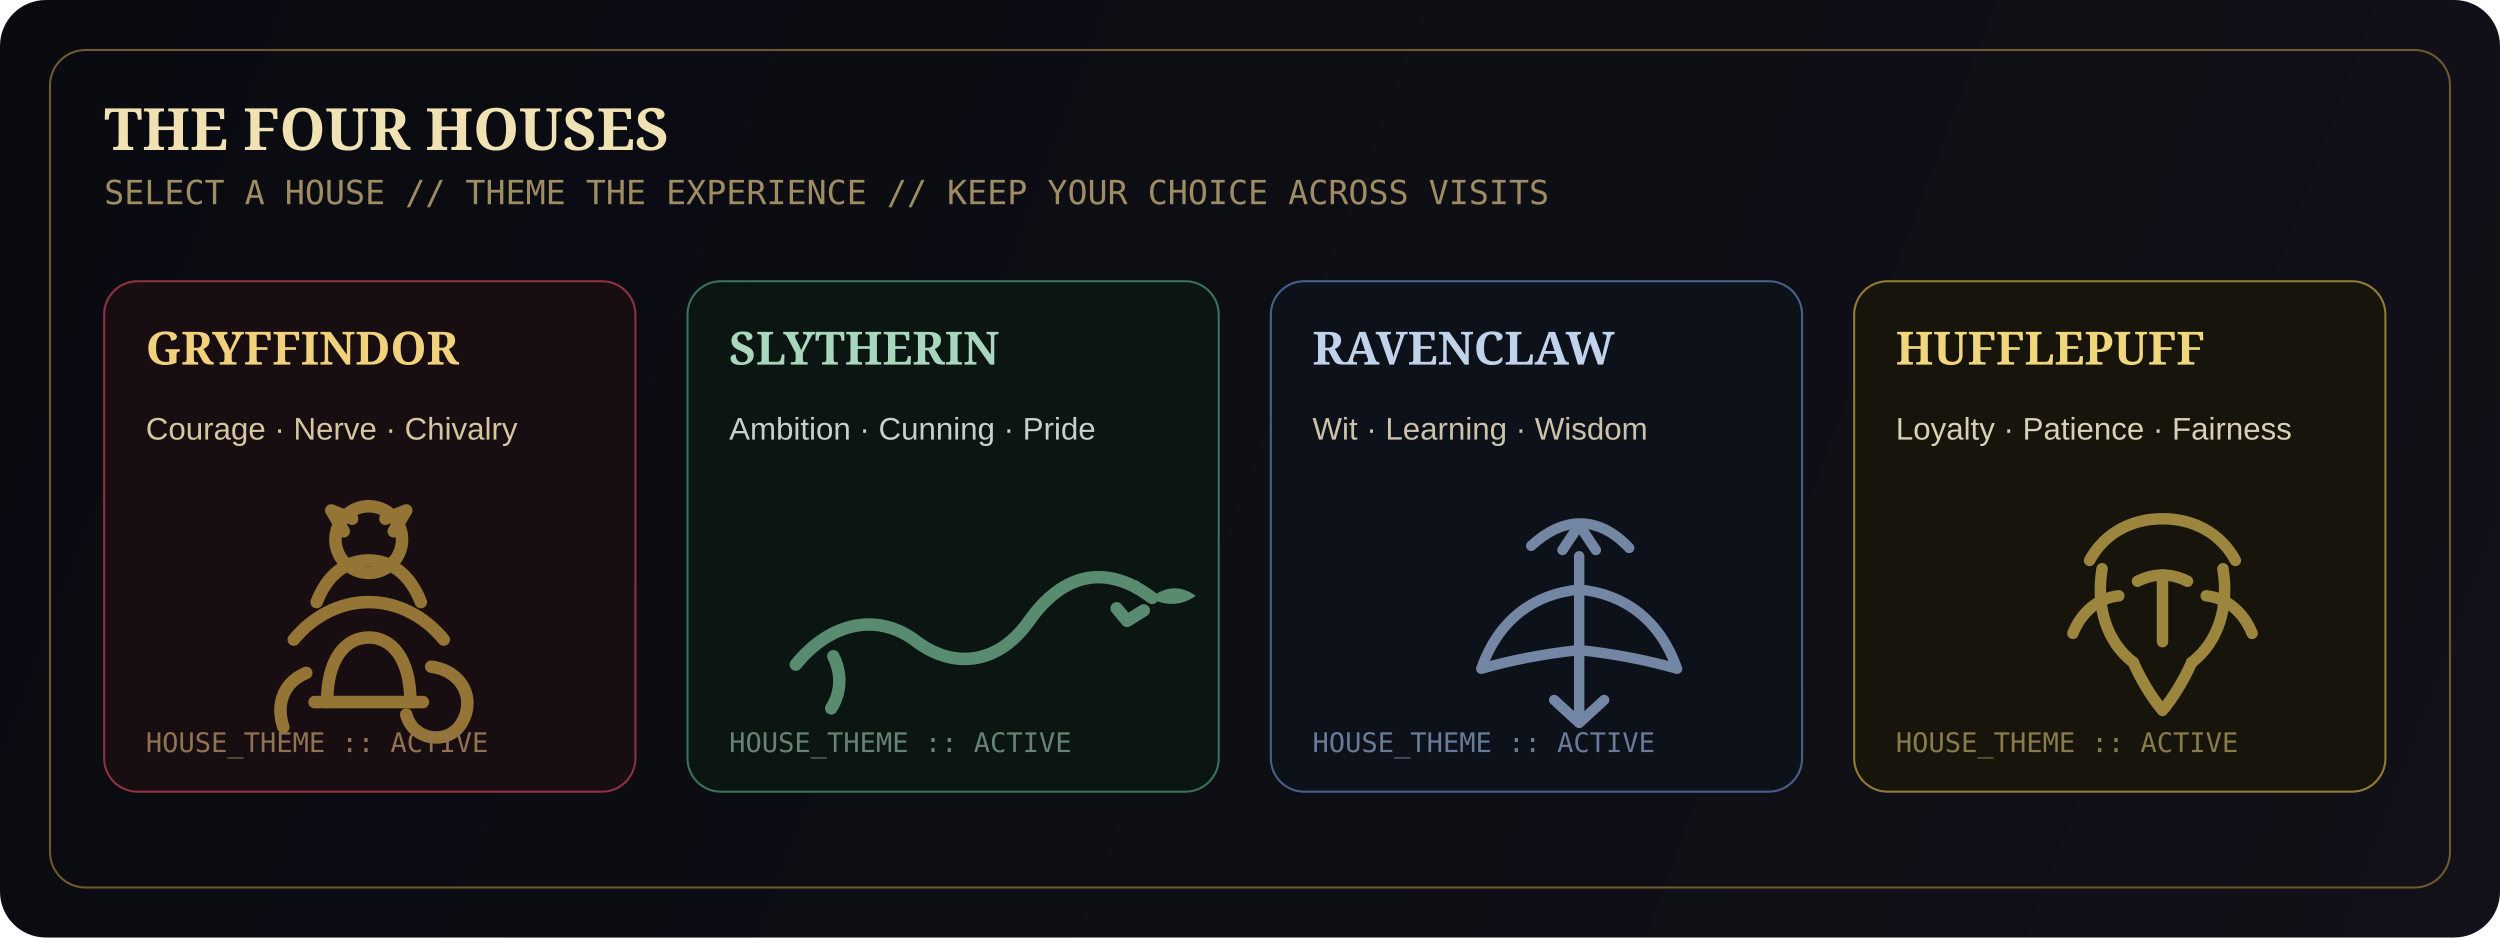
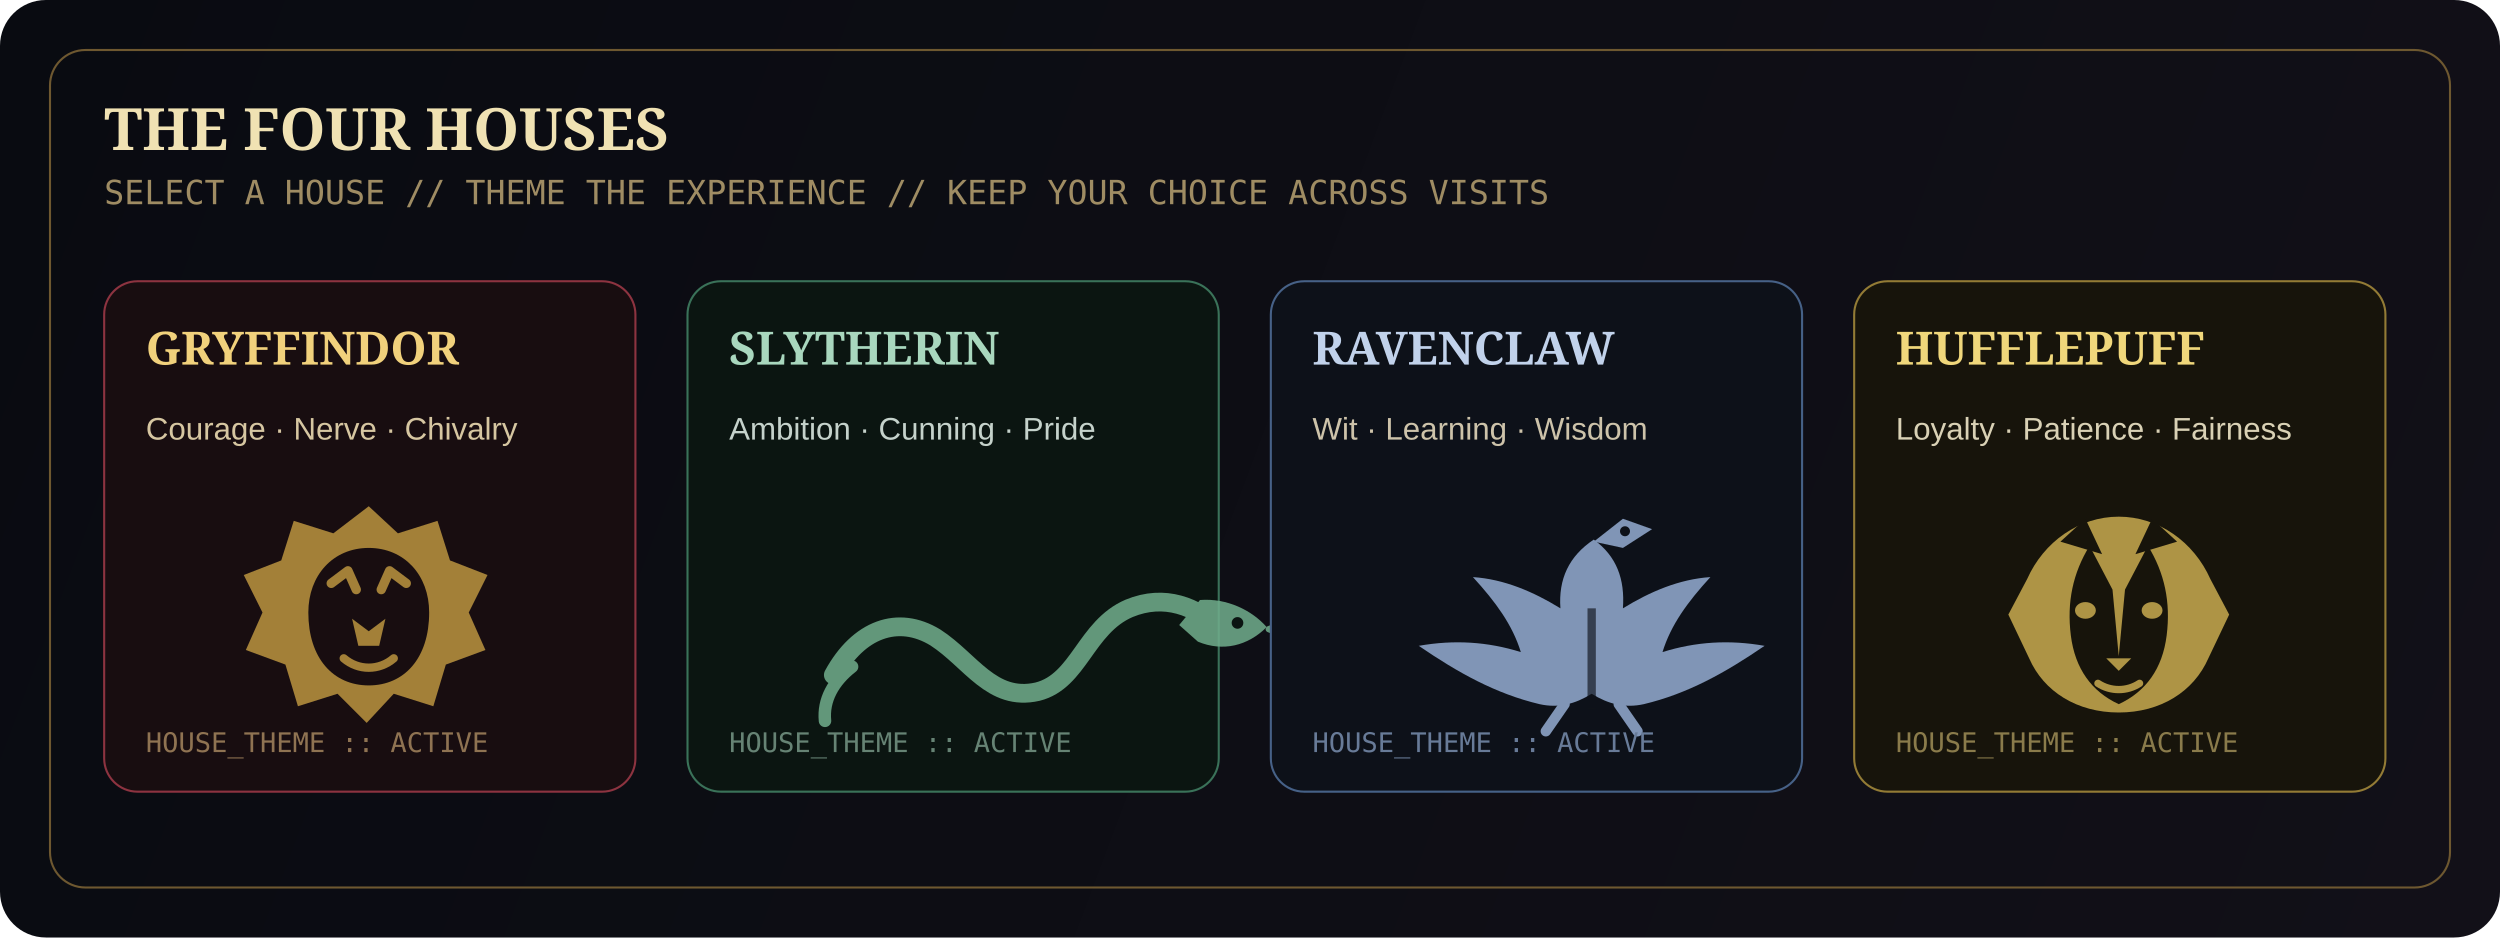
<svg xmlns="http://www.w3.org/2000/svg" width="1200" height="450" viewBox="0 0 1200 450" fill="none" role="img" aria-labelledby="title desc">
  <defs>
    <linearGradient id="bg" x1="0" y1="0" x2="1200" y2="450" gradientUnits="userSpaceOnUse">
      <stop stop-color="#090B11" />
      <stop offset="1" stop-color="#121018" />
    </linearGradient>
  </defs>
  <rect width="1200" height="450" rx="22" fill="url(#bg)" />
  <rect x="24" y="24" width="1152" height="402" rx="17" stroke="#6E5830" />
  <text x="50" y="72" fill="#F0E2B3" font-size="28" font-family="Georgia, serif" font-weight="700">THE FOUR HOUSES</text>
  <text x="50" y="98" fill="#9F8C63" font-size="16" font-family="Consolas, monospace">SELECT A HOUSE // THEME THE EXPERIENCE // KEEP YOUR CHOICE ACROSS VISITS</text>
  <g transform="translate(50 135)">
    <rect width="255" height="245" rx="16" fill="#180D10" stroke="#8D3340" />
    <text x="20" y="40" fill="#F1D17C" font-size="22" font-family="Georgia, serif" font-weight="700">GRYFFINDOR</text>
    <text x="20" y="76" fill="#D6C6A1" font-size="15" font-family="'Segoe UI', Arial">Courage · Nerve · Chivalry</text>
-     <g transform="translate(55 98)" fill="none" stroke="#B9923F" stroke-width="6" stroke-linecap="round" stroke-linejoin="round" opacity="0.78">
-       <circle cx="72" cy="26" r="16" />
-       <path d="M60 22L54 12L64 16M84 22L90 12L80 16" />
-       <path d="M47 56C52 43 61 36 72 36C83 36 92 43 97 56" />
-       <path d="M36 74C45 63 58 56 72 56C86 56 99 63 108 74" />
-       <path d="M52 104C52 83 61 73 72 73C83 73 92 83 92 104" />
-       <path d="M46 104H98" />
-       <path d="M102 87C117 89 124 103 116 115C109 125 93 122 90 110" />
-       <path d="M42 90C32 94 27 104 31 116" />
+     <g transform="translate(72 93)" opacity="0.86">
+       <path d="M55 15L69 28L88 22L94 41L112 48L103 66L111 84L92 91L86 111L67 105L54 119L40 105L21 111L15 91L-4 84L4 66L-5 48L13 41L19 22L38 28Z" fill="#B9923F" />
+       <path d="M55 35C72 35 84 48 84 66C84 88 72 101 55 101C38 101 26 88 26 66C26 48 38 35 55 35Z" fill="#180D10" />
+       <path d="M37 52L45 46L49 55M73 52L65 46L61 55" stroke="#B9923F" stroke-width="4.5" stroke-linecap="round" stroke-linejoin="round" />
+       <path d="M47 69L55 75L63 69L60 82H50Z" fill="#B9923F" />
+       <path d="M43 88C50 94 60 94 67 88" stroke="#B9923F" stroke-width="4" stroke-linecap="round" />
    </g>
    <text x="20" y="226" fill="#8F7352" font-size="13" font-family="Consolas, monospace">HOUSE_THEME :: ACTIVE</text>
  </g>
  <g transform="translate(330 135)">
    <rect width="255" height="245" rx="16" fill="#0B1511" stroke="#3A7259" />
    <text x="20" y="40" fill="#A9D7BE" font-size="22" font-family="Georgia, serif" font-weight="700">SLYTHERIN</text>
    <text x="20" y="76" fill="#C5D2CB" font-size="15" font-family="'Segoe UI', Arial">Ambition · Cunning · Pride</text>
-     <g transform="translate(34 96)" fill="none" stroke="#6FAC8B" stroke-width="6" stroke-linecap="round" stroke-linejoin="round" opacity="0.78">
-       <path d="M18 88C35 67 58 63 76 77C95 91 116 87 130 67C147 43 168 40 189 56" />
-       <path d="M188 56C195 60 203 60 210 55C203 50 196 50 188 56Z" fill="#6FAC8B" stroke="none" />
-       <path d="M36 84C40 92 40 101 35 109" />
-       <circle cx="181" cy="50" r="2.5" fill="#6FAC8B" stroke="none" />
-       <path d="M172 61L177 67L185 62" />
+     <g transform="translate(52 103)" opacity="0.86">
+       <path d="M18 86C30 64 49 57 67 68C84 79 94 99 116 94C136 89 139 63 160 54C177 47 192 53 204 64" fill="none" stroke="#6FAC8B" stroke-width="9" stroke-linecap="round" />
+       <path d="M194 50C207 49 219 55 226 63C217 72 205 75 193 70L184 62Z" fill="#6FAC8B" />
+       <circle cx="212" cy="61" r="2.8" fill="#0B1511" />
+       <path d="M227 64L237 60M227 64L237 68" stroke="#6FAC8B" stroke-width="3" stroke-linecap="round" />
+       <path d="M27 82C18 89 13 98 14 108" stroke="#6FAC8B" stroke-width="6" stroke-linecap="round" />
    </g>
    <text x="20" y="226" fill="#668374" font-size="13" font-family="Consolas, monospace">HOUSE_THEME :: ACTIVE</text>
  </g>
  <g transform="translate(610 135)">
    <rect width="255" height="245" rx="16" fill="#0D1119" stroke="#466187" />
    <text x="20" y="40" fill="#C1D2EB" font-size="22" font-family="Georgia, serif" font-weight="700">RAVENCLAW</text>
    <text x="20" y="76" fill="#CDC3AA" font-size="15" font-family="'Segoe UI', Arial">Wit · Learning · Wisdom</text>
-     <g transform="translate(52 96)" fill="none" stroke="#8FA7CB" stroke-width="5" stroke-linecap="round" stroke-linejoin="round" opacity="0.78">
-       <path d="M73 31C88 17 105 16 120 32" />
-       <path d="M96 36V114" />
-       <path d="M96 52C74 54 57 67 49 90C63 86 78 83 96 81" />
-       <path d="M96 52C118 54 135 67 143 90C129 86 114 83 96 81" />
-       <path d="M84 105L96 116L108 105" />
-       <path d="M88 33L96 21L104 33" />
+     <g transform="translate(50 100)" opacity="0.88">
+       <path d="M105 24C93 32 88 43 89 57C76 49 62 43 47 42C58 54 66 65 70 78C54 73 38 72 21 75C40 88 58 98 79 103C88 105 96 103 104 98C112 103 120 105 129 103C150 98 168 88 187 75C170 72 154 73 138 78C142 65 150 54 161 42C146 43 132 49 119 57C120 43 116 32 105 24Z" fill="#8FA7CB" />
+       <path d="M105 25L119 14L133 19L119 28" fill="#8FA7CB" />
+       <circle cx="120" cy="20" r="2.4" fill="#0D1119" />
+       <path d="M104 57V105" stroke="#0D1119" stroke-width="4" opacity=".65" />
+       <path d="M91 103L82 116M117 103L126 116" stroke="#8FA7CB" stroke-width="5" stroke-linecap="round" />
    </g>
    <text x="20" y="226" fill="#687B98" font-size="13" font-family="Consolas, monospace">HOUSE_THEME :: ACTIVE</text>
  </g>
  <g transform="translate(890 135)">
    <rect width="255" height="245" rx="16" fill="#17140B" stroke="#937B35" />
    <text x="20" y="40" fill="#F0D77B" font-size="22" font-family="Georgia, serif" font-weight="700">HUFFLEPUFF</text>
    <text x="20" y="76" fill="#D9D1B5" font-size="15" font-family="'Segoe UI', Arial">Loyalty · Patience · Fairness</text>
-     <g transform="translate(56 94)" fill="none" stroke="#C2A64D" stroke-width="5.5" stroke-linecap="round" stroke-linejoin="round" opacity="0.78">
-       <path d="M57 40C64 27 77 20 92 20C107 20 120 27 127 40" />
-       <path d="M63 44C60 62 65 79 78 89" />
-       <path d="M121 44C124 62 119 79 106 89" />
-       <path d="M78 89C82 98 87 106 92 112C97 106 102 98 106 89" />
-       <path d="M80 50C84 48 88 47 92 47C96 47 100 48 104 50" />
-       <path d="M92 47V79" />
-       <path d="M71 57C61 58 53 65 49 75" />
-       <path d="M113 57C123 58 131 65 135 75" />
+     <g transform="translate(69 96)" opacity="0.88">
+       <path d="M58 17C77 17 94 29 102 47L111 64L101 85C94 101 78 111 58 111C38 111 22 101 15 85L5 64L14 47C22 29 39 17 58 17Z" fill="#C2A64D" />
+       <path d="M30 29L42 18L50 35M86 29L74 18L66 35" fill="#17140B" />
+       <path d="M44 31C36 44 33 58 35 74C37 90 45 101 58 107C71 101 79 90 81 74C83 58 80 44 72 31L61 52L58 84L55 52Z" fill="#17140B" />
+       <ellipse cx="42" cy="62" rx="5" ry="4" fill="#C2A64D" />
+       <ellipse cx="74" cy="62" rx="5" ry="4" fill="#C2A64D" />
+       <path d="M52 85L58 91L64 85" fill="#C2A64D" />
+       <path d="M48 97C54 101 62 101 68 97" stroke="#C2A64D" stroke-width="3.5" stroke-linecap="round" />
    </g>
    <text x="20" y="226" fill="#8A7B4B" font-size="13" font-family="Consolas, monospace">HOUSE_THEME :: ACTIVE</text>
  </g>
</svg>
